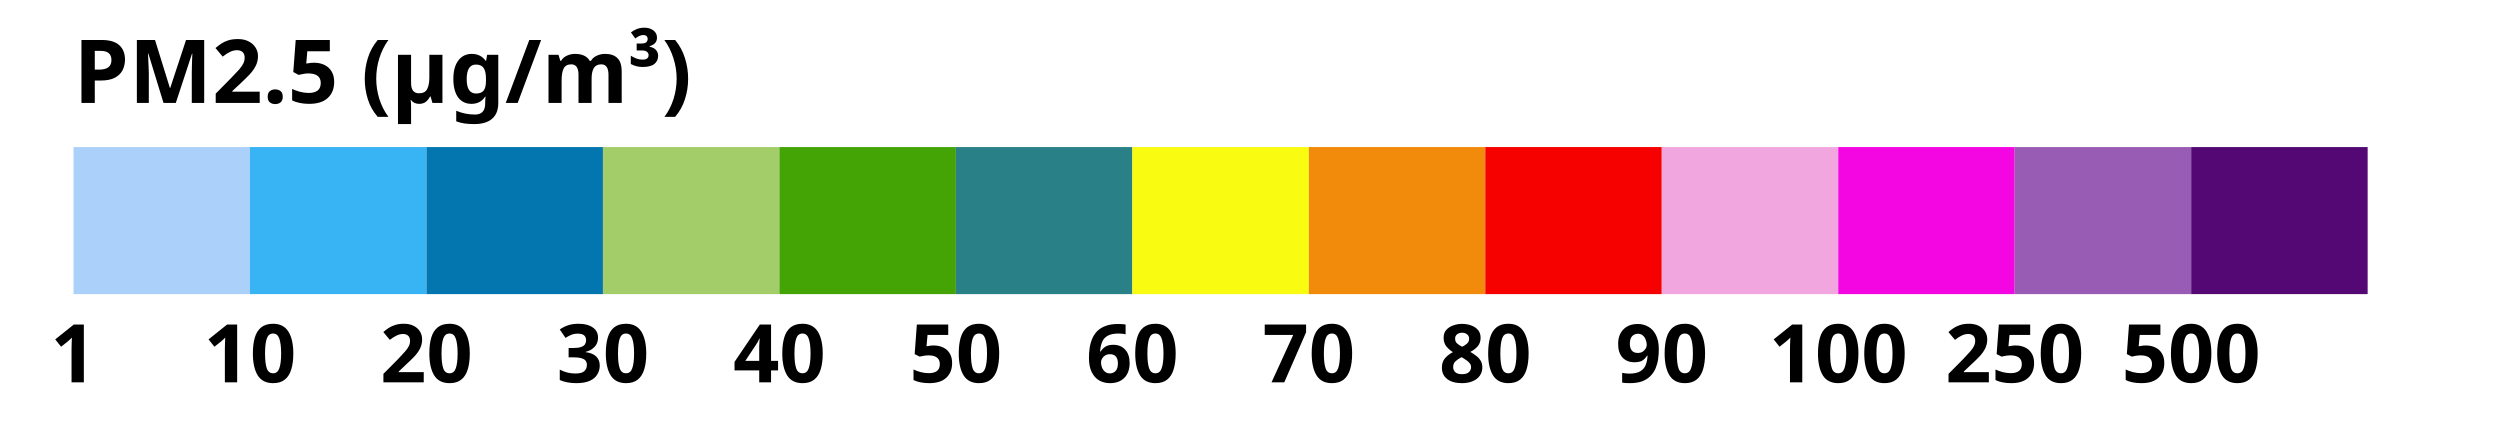
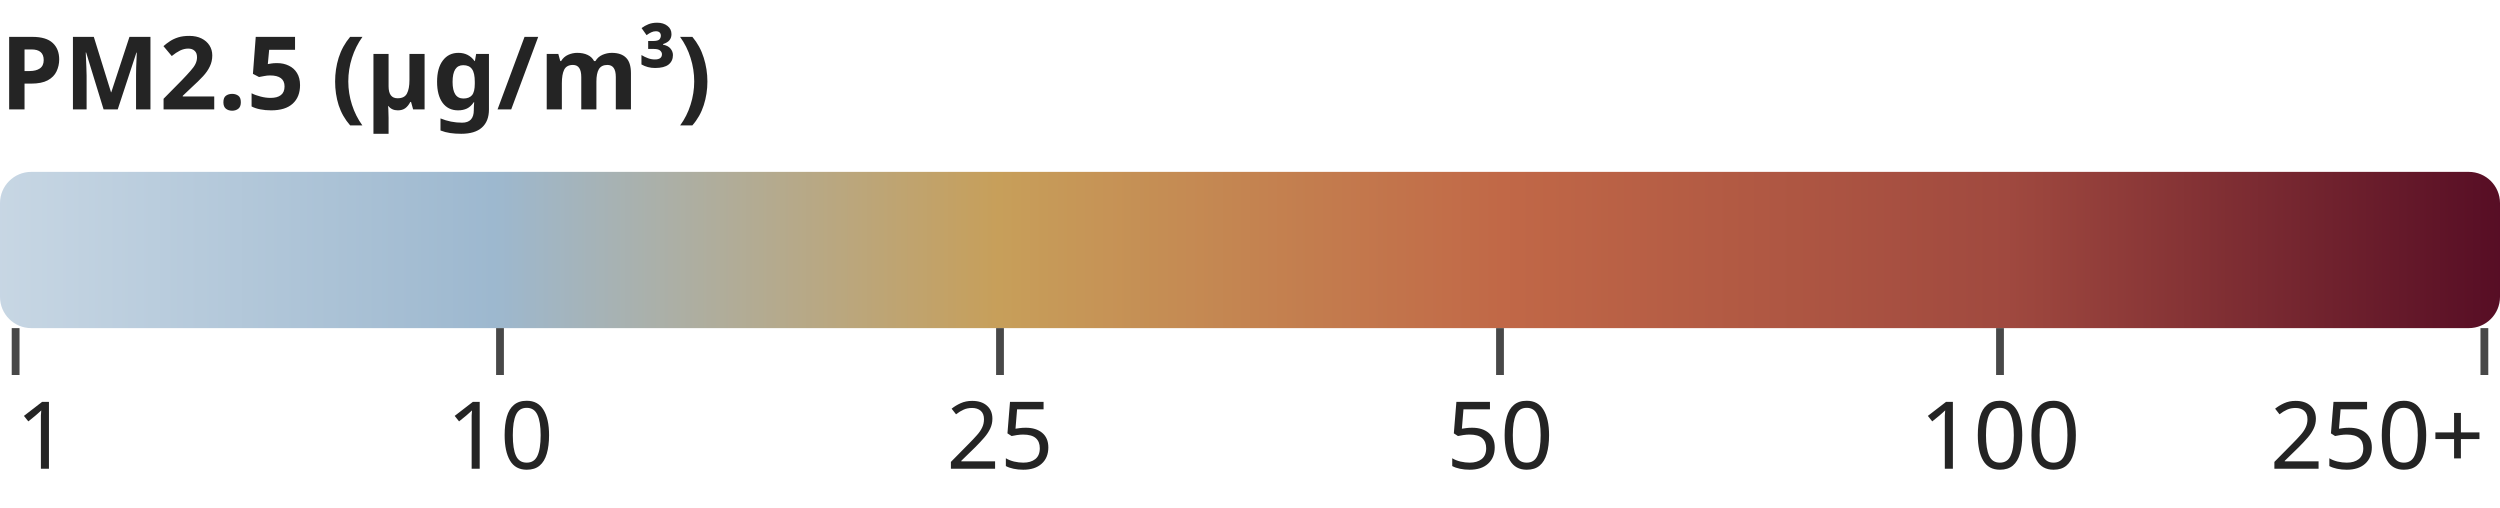
- <svg xmlns="http://www.w3.org/2000/svg" viewBox="0 0 340 60" width="340" height="60">
+ <svg xmlns="http://www.w3.org/2000/svg" viewBox="0 0 320 65" width="320" height="65">
+   <defs>
+     <linearGradient id="smokeGradient" x1="0%" y1="0%" x2="100%" y2="0%">
+       <stop offset="0%" stop-color="#c8d7e4" />
+       <stop offset="20%" stop-color="#9db8cf" />
+       <stop offset="40%" stop-color="#c79f5a" />
+       <stop offset="60%" stop-color="#c16847" />
+       <stop offset="80%" stop-color="#a0493f" />
+       <stop offset="100%" stop-color="#550c24" />
+     </linearGradient>
+   </defs>
  <style>
-     text {
+     .title {
      font-family: "Noto Sans", "BCSans", "Open Sans", Verdana, Arial, sans-serif;
-       font-size: 11px;
-       fill: #000;
-       font-weight: bold;
+       font-size: 13px;
+       font-weight: 600;
+       fill: #242424;
    }
-     .title {
+     .label {
+       font-family: "Noto Sans", "BCSans", "Open Sans", Verdana, Arial, sans-serif;
      font-size: 12px;
+       font-weight: 500;
+       fill: #242424;
+     }
+     .tick {
+       stroke: #484848;
+       stroke-width: 1;
    }
  </style>
-   <text x="10" y="14" text-anchor="start" class="title">PM2.5 (µg/m³)</text>
-   <rect x="10" y="20" width="24" height="20" fill="#ABD1FA" />
-   <rect x="34" y="20" width="24" height="20" fill="#38B3F3" />
-   <rect x="58" y="20" width="24" height="20" fill="#0376B0" />
-   <rect x="82" y="20" width="24" height="20" fill="#A3CD68" />
-   <rect x="106" y="20" width="24" height="20" fill="#44A405" />
-   <rect x="130" y="20" width="24" height="20" fill="#298187" />
-   <rect x="154" y="20" width="24" height="20" fill="#F9FC11" />
-   <rect x="178" y="20" width="24" height="20" fill="#F28A0B" />
-   <rect x="202" y="20" width="24" height="20" fill="#F60000" />
-   <rect x="226" y="20" width="24" height="20" fill="#F2A6E0" />
-   <rect x="250" y="20" width="24" height="20" fill="#F406E2" />
-   <rect x="274" y="20" width="24" height="20" fill="#995CB4" />
-   <rect x="298" y="20" width="24" height="20" fill="#540874" />
-   <text x="10" y="52" text-anchor="middle">1</text>
-   <text x="34" y="52" text-anchor="middle">10</text>
-   <text x="58" y="52" text-anchor="middle">20</text>
-   <text x="82" y="52" text-anchor="middle">30</text>
-   <text x="106" y="52" text-anchor="middle">40</text>
-   <text x="130" y="52" text-anchor="middle">50</text>
-   <text x="154" y="52" text-anchor="middle">60</text>
-   <text x="178" y="52" text-anchor="middle">70</text>
-   <text x="202" y="52" text-anchor="middle">80</text>
-   <text x="226" y="52" text-anchor="middle">90</text>
-   <text x="250" y="52" text-anchor="middle">100</text>
-   <text x="274" y="52" text-anchor="middle">250</text>
-   <text x="298" y="52" text-anchor="middle">500</text>
+   <text x="0" y="14" class="title">PM2.5 (µg/m³)</text>
+   <rect x="0" y="22" width="320" height="20" rx="4" ry="4" fill="url(#smokeGradient)" />
+   <line x1="2" y1="42" x2="2" y2="48" class="tick" />
+   <text x="2" y="60" text-anchor="start" class="label">1</text>
+   <line x1="64" y1="42" x2="64" y2="48" class="tick" />
+   <text x="64" y="60" text-anchor="middle" class="label">10</text>
+   <line x1="128" y1="42" x2="128" y2="48" class="tick" />
+   <text x="128" y="60" text-anchor="middle" class="label">25</text>
+   <line x1="192" y1="42" x2="192" y2="48" class="tick" />
+   <text x="192" y="60" text-anchor="middle" class="label">50</text>
+   <line x1="256" y1="42" x2="256" y2="48" class="tick" />
+   <text x="256" y="60" text-anchor="middle" class="label">100</text>
+   <line x1="318" y1="42" x2="318" y2="48" class="tick" />
+   <text x="318" y="60" text-anchor="end" class="label">250+</text>
</svg>
